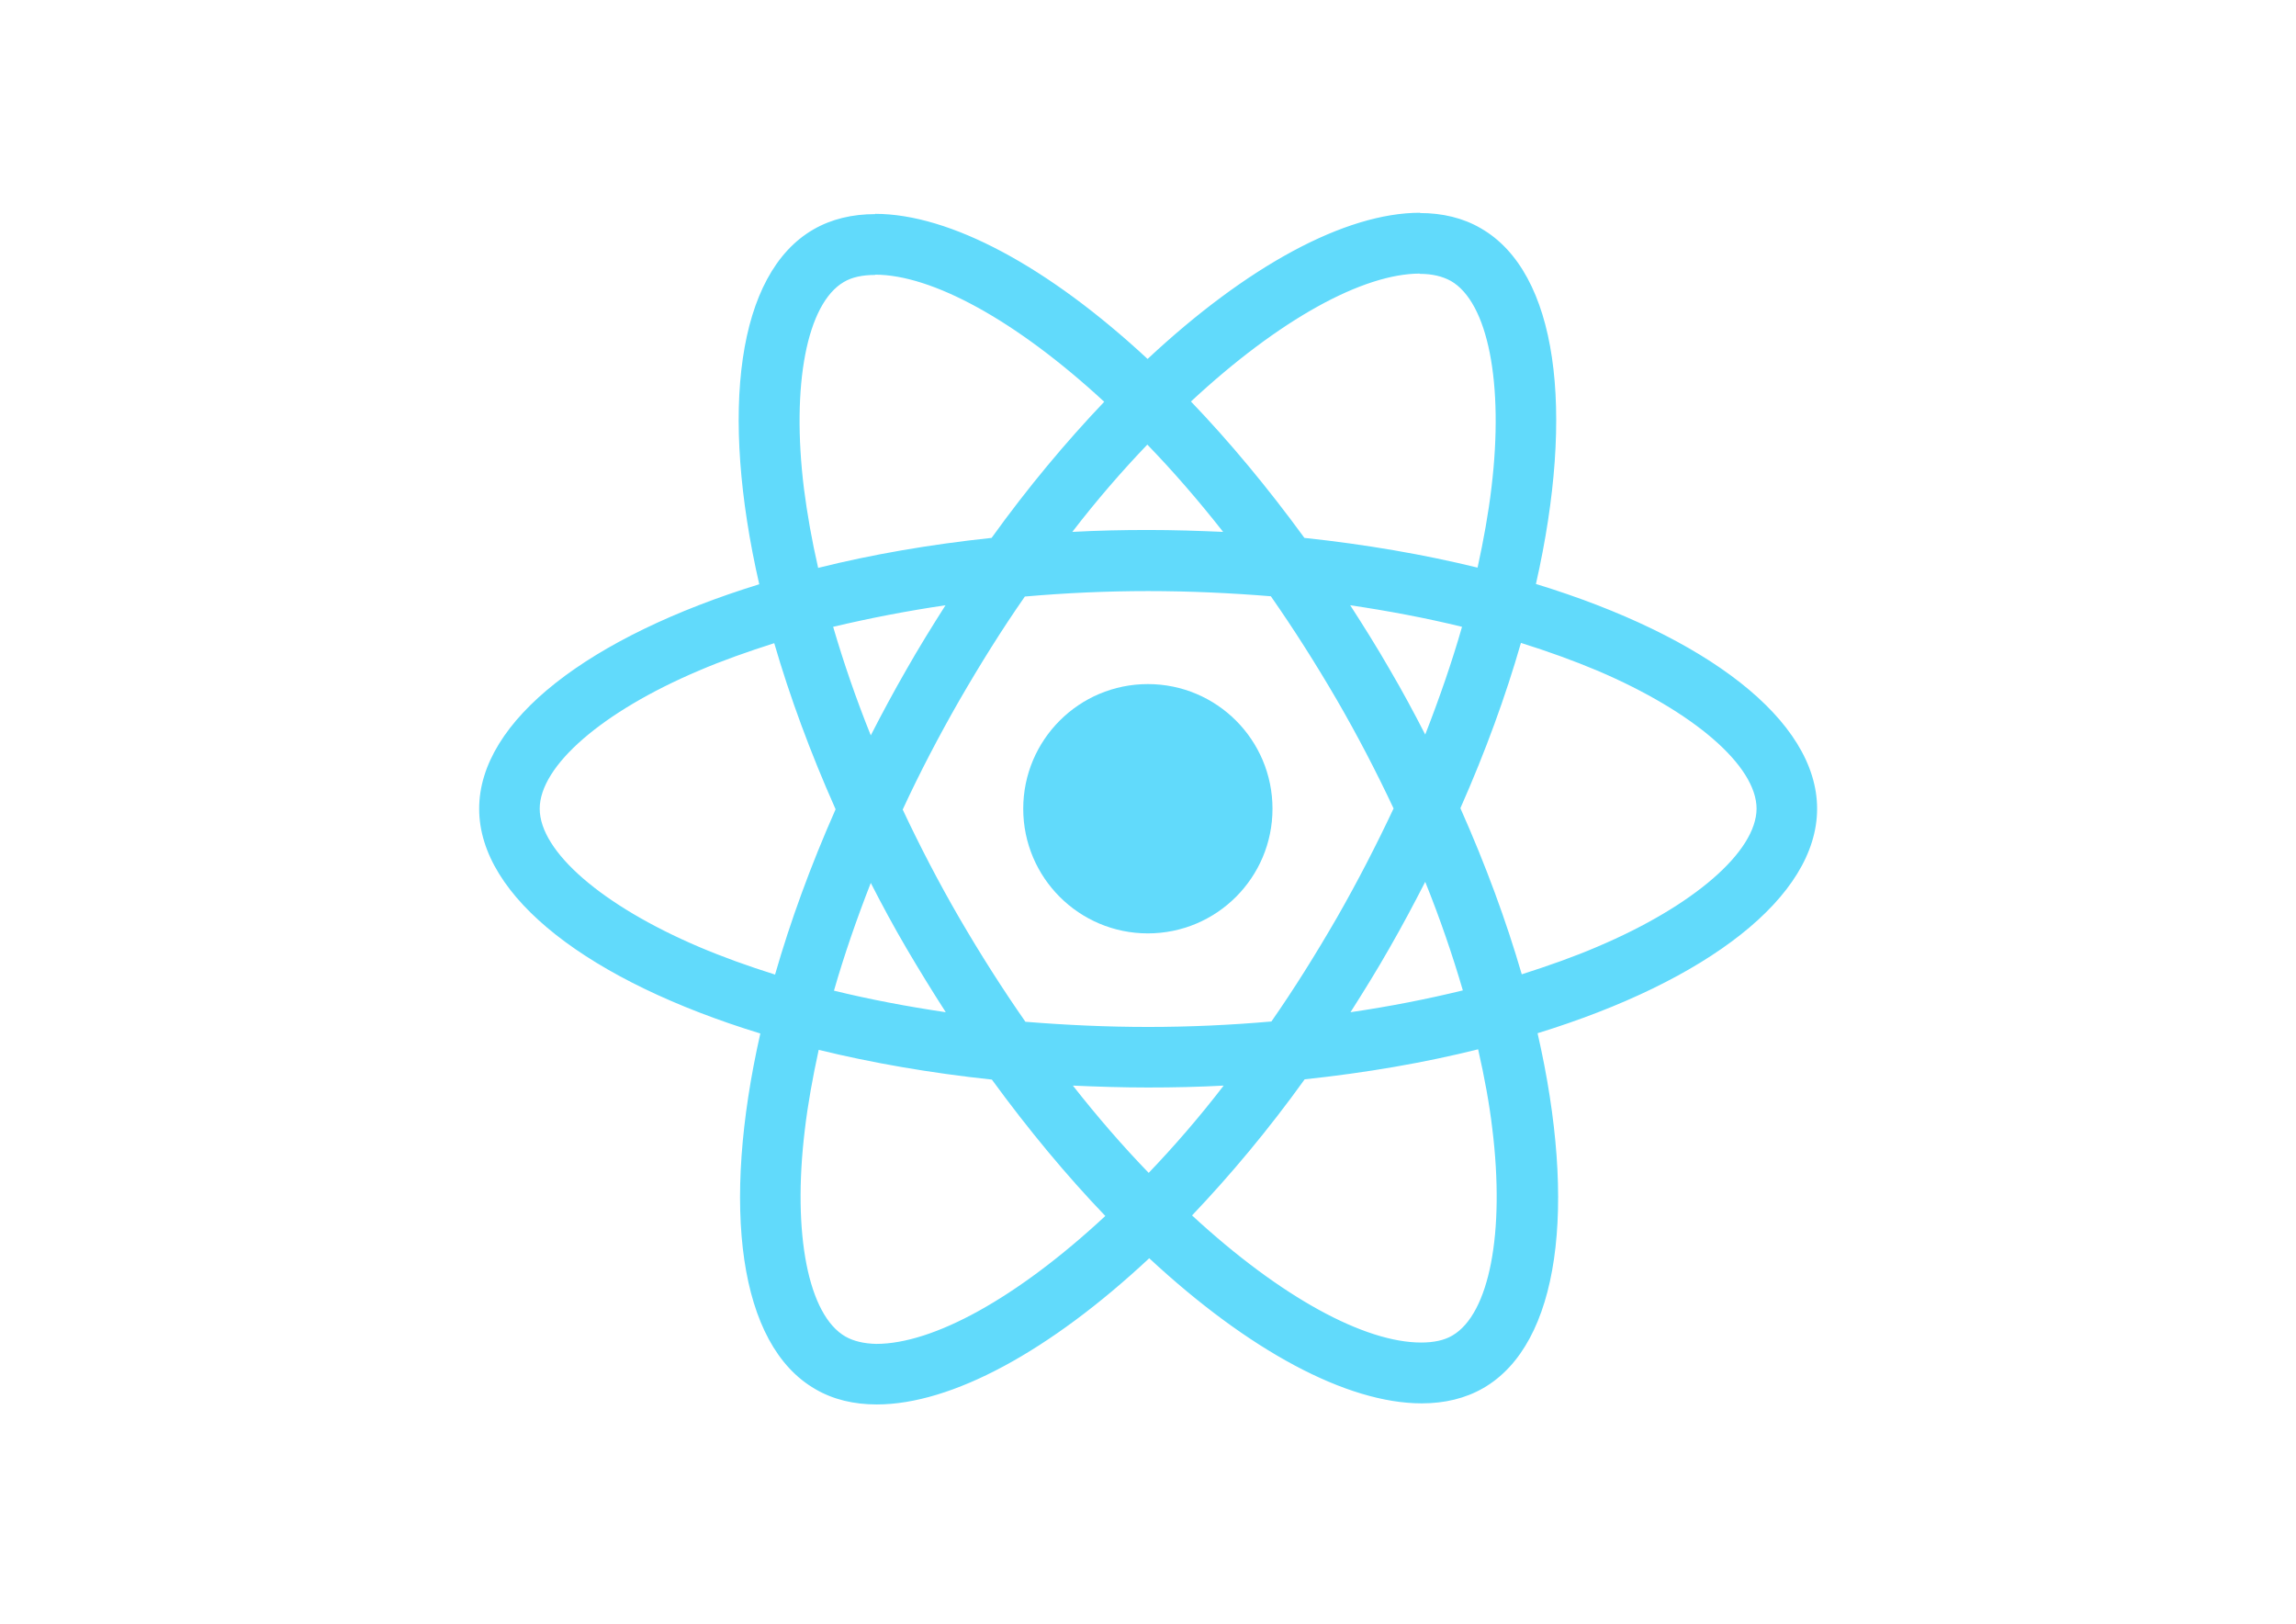
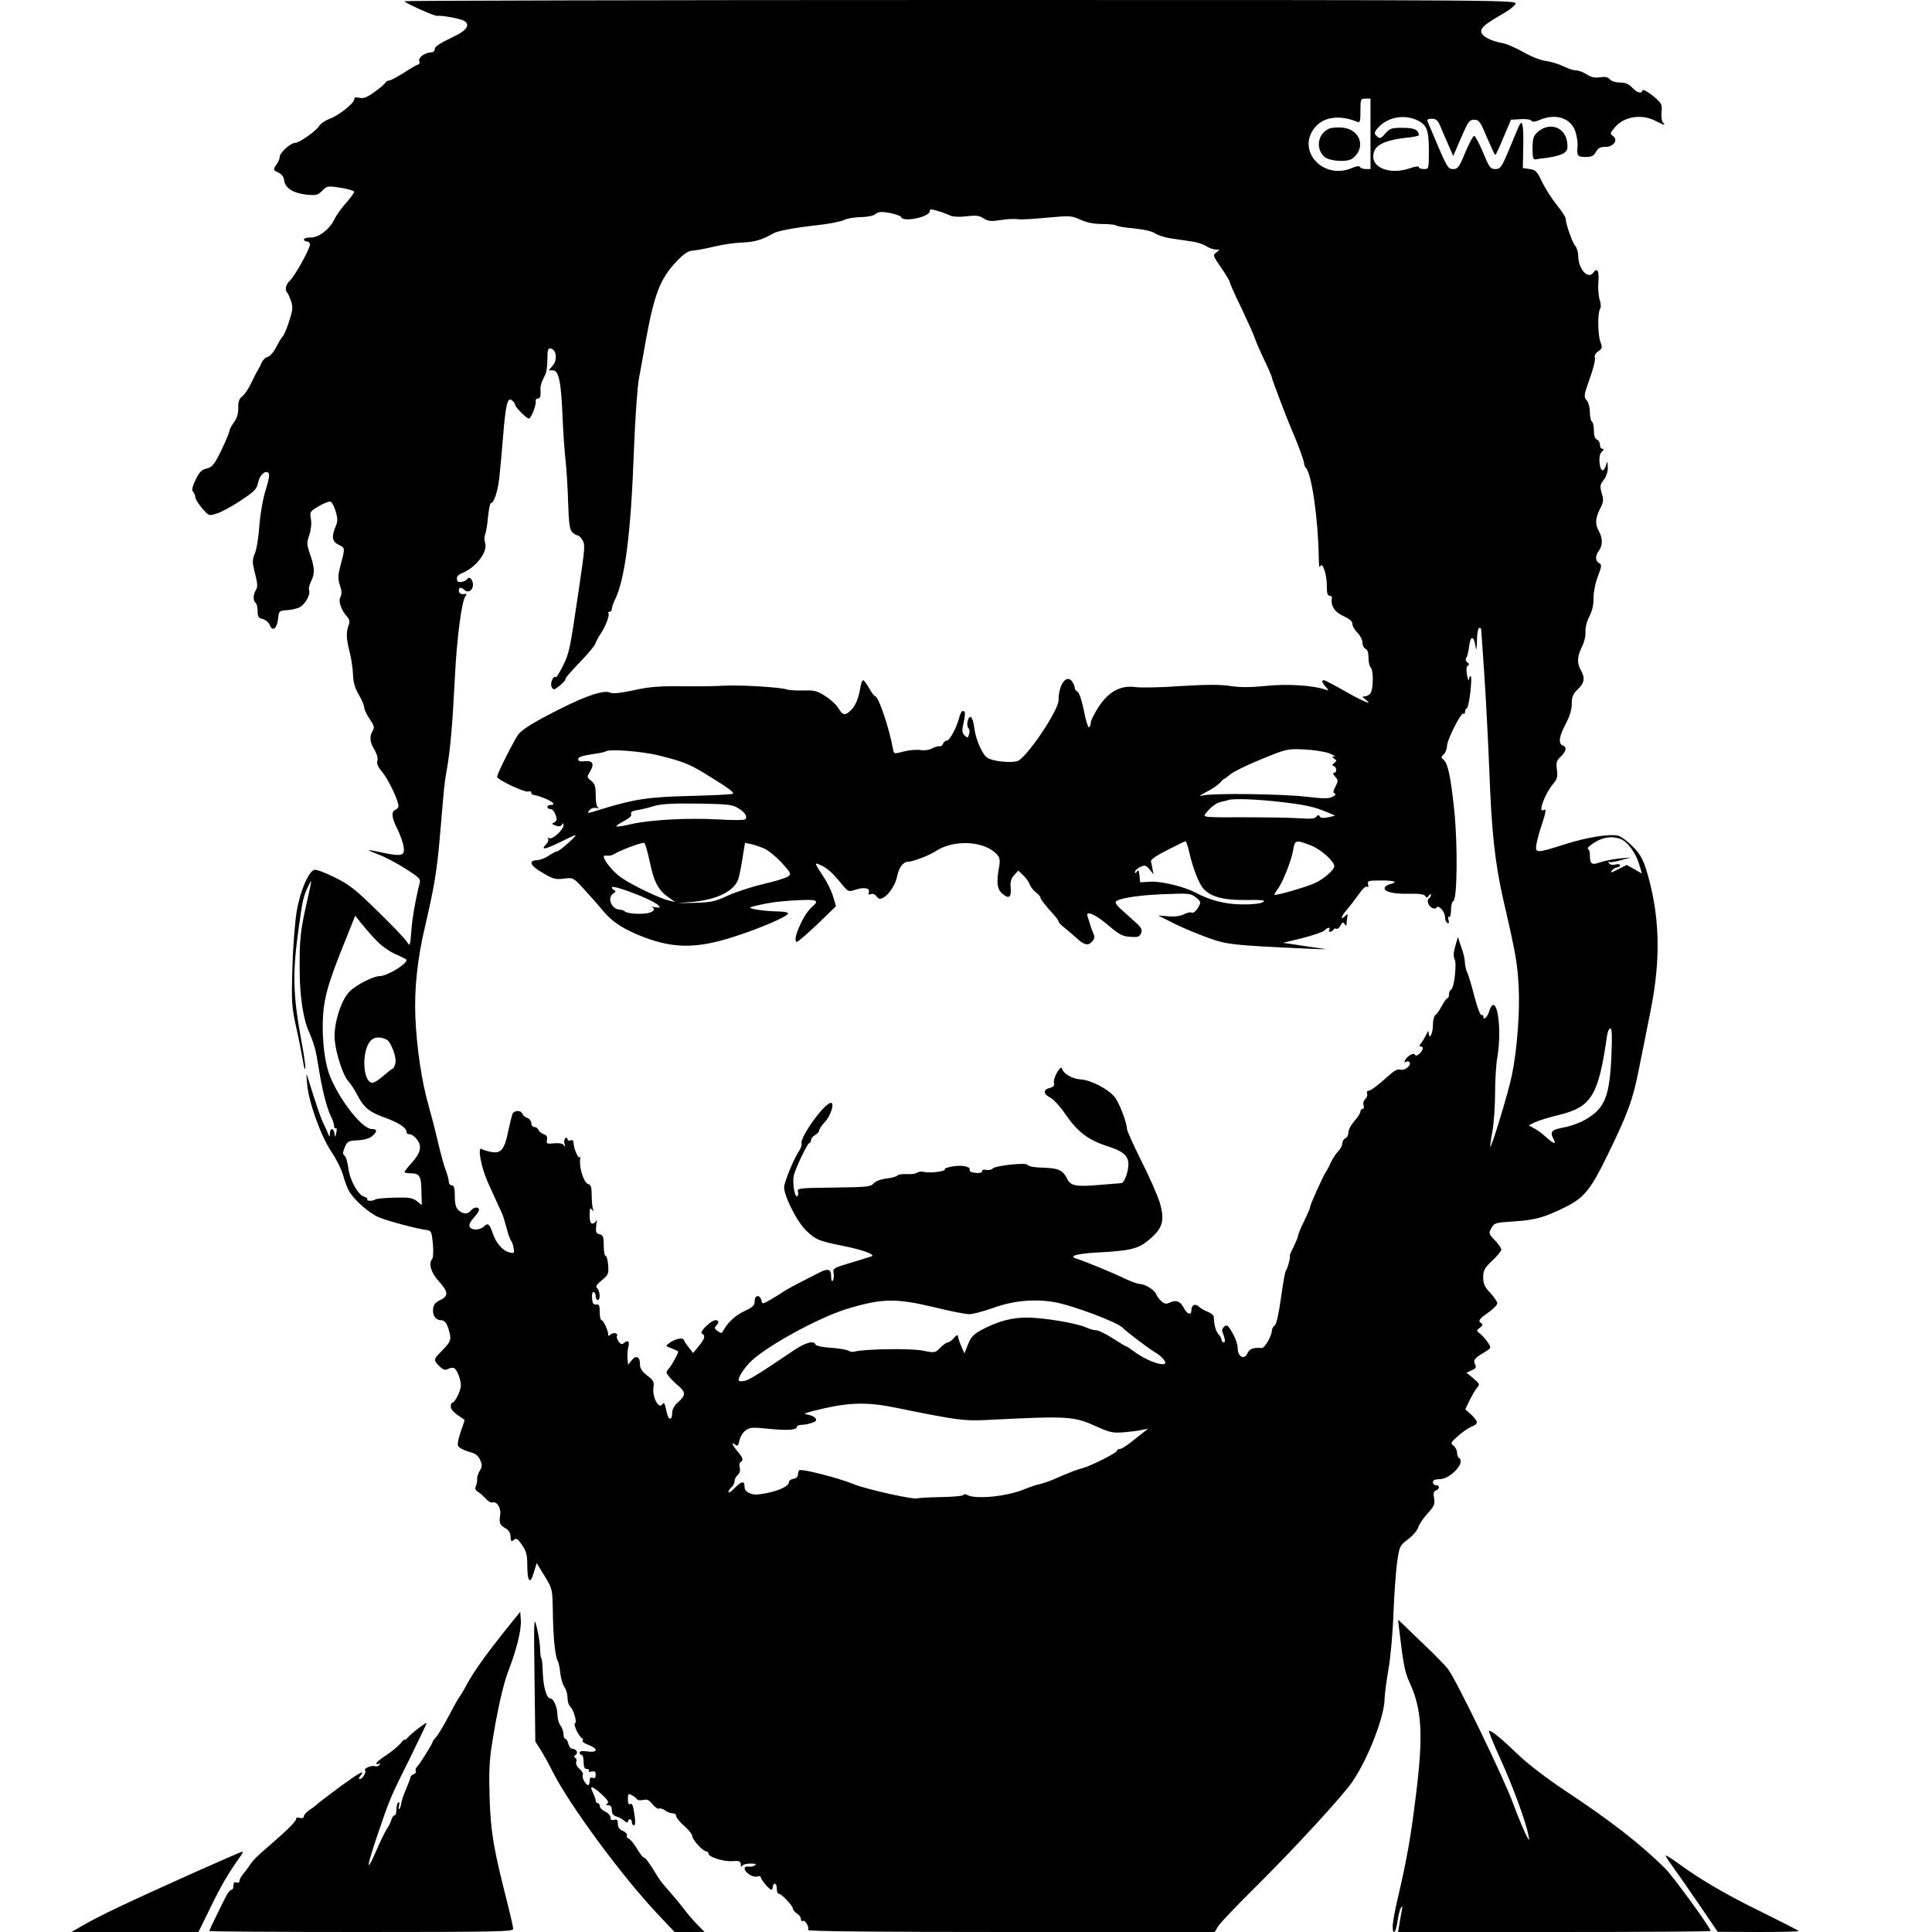
- <svg xmlns="http://www.w3.org/2000/svg" viewBox="0 0 841.9 595.3">
-   <g fill="#61DAFB">
-     <path d="M666.3 296.5c0-32.5-40.7-63.3-103.1-82.4 14.4-63.6 8-114.2-20.2-130.4-6.5-3.8-14.1-5.6-22.4-5.6v22.3c4.6 0 8.3.9 11.4 2.6 13.6 7.8 19.5 37.5 14.9 75.7-1.1 9.4-2.9 19.3-5.1 29.4-19.6-4.8-41-8.5-63.5-10.9-13.5-18.5-27.5-35.3-41.6-50 32.6-30.3 63.2-46.9 84-46.9V78c-27.5 0-63.5 19.6-99.9 53.6-36.4-33.8-72.4-53.2-99.9-53.2v22.3c20.7 0 51.4 16.5 84 46.6-14 14.7-28 31.4-41.3 49.9-22.6 2.4-44 6.1-63.6 11-2.3-10-4-19.7-5.2-29-4.7-38.2 1.1-67.9 14.6-75.8 3-1.8 6.9-2.6 11.5-2.6V78.5c-8.4 0-16 1.8-22.6 5.6-28.1 16.2-34.4 66.7-19.9 130.1-62.2 19.2-102.7 49.9-102.7 82.3 0 32.5 40.7 63.3 103.1 82.4-14.4 63.6-8 114.2 20.2 130.4 6.5 3.8 14.1 5.6 22.5 5.6 27.5 0 63.5-19.6 99.9-53.6 36.4 33.8 72.4 53.2 99.9 53.2 8.4 0 16-1.8 22.6-5.6 28.1-16.2 34.4-66.7 19.9-130.1 62-19.1 102.5-49.9 102.5-82.3zm-130.2-66.7c-3.7 12.9-8.3 26.2-13.5 39.5-4.1-8-8.4-16-13.1-24-4.6-8-9.5-15.8-14.4-23.4 14.2 2.1 27.9 4.7 41 7.9zm-45.8 106.5c-7.8 13.5-15.8 26.3-24.1 38.2-14.9 1.3-30 2-45.2 2-15.1 0-30.2-.7-45-1.9-8.3-11.9-16.4-24.6-24.2-38-7.6-13.1-14.5-26.4-20.8-39.8 6.2-13.4 13.2-26.8 20.7-39.9 7.8-13.5 15.8-26.3 24.1-38.2 14.9-1.3 30-2 45.2-2 15.1 0 30.2.7 45 1.9 8.3 11.9 16.4 24.6 24.2 38 7.6 13.1 14.5 26.4 20.8 39.8-6.3 13.4-13.2 26.8-20.7 39.9zm32.3-13c5.4 13.4 10 26.8 13.8 39.8-13.1 3.2-26.9 5.9-41.2 8 4.9-7.7 9.8-15.6 14.4-23.7 4.6-8 8.9-16.1 13-24.1zM421.2 430c-9.3-9.6-18.6-20.3-27.8-32 9 .4 18.2.7 27.5.7 9.4 0 18.7-.2 27.8-.7-9 11.7-18.3 22.4-27.5 32zm-74.4-58.9c-14.2-2.1-27.9-4.7-41-7.9 3.7-12.9 8.3-26.2 13.5-39.5 4.1 8 8.4 16 13.1 24 4.7 8 9.5 15.8 14.4 23.4zM420.7 163c9.3 9.6 18.6 20.3 27.8 32-9-.4-18.2-.7-27.5-.7-9.4 0-18.7.2-27.8.7 9-11.7 18.3-22.4 27.5-32zm-74 58.9c-4.9 7.7-9.8 15.6-14.4 23.7-4.6 8-8.9 16-13 24-5.4-13.4-10-26.8-13.8-39.8 13.1-3.1 26.9-5.8 41.2-7.9zm-90.5 125.2c-35.4-15.1-58.3-34.9-58.3-50.6 0-15.7 22.9-35.6 58.3-50.6 8.6-3.7 18-7 27.7-10.1 5.7 19.6 13.2 40 22.5 60.9-9.2 20.8-16.6 41.1-22.2 60.6-9.9-3.1-19.3-6.5-28-10.2zM310 490c-13.6-7.8-19.5-37.5-14.9-75.7 1.1-9.4 2.9-19.3 5.1-29.4 19.6 4.8 41 8.5 63.5 10.9 13.5 18.5 27.5 35.3 41.6 50-32.6 30.3-63.2 46.9-84 46.9-4.5-.1-8.3-1-11.3-2.7zm237.2-76.2c4.7 38.2-1.1 67.9-14.6 75.8-3 1.8-6.9 2.6-11.5 2.6-20.7 0-51.4-16.5-84-46.6 14-14.7 28-31.4 41.3-49.9 22.6-2.4 44-6.1 63.6-11 2.3 10.1 4.1 19.8 5.2 29.1zm38.5-66.7c-8.6 3.7-18 7-27.7 10.1-5.7-19.6-13.2-40-22.5-60.9 9.2-20.8 16.6-41.1 22.2-60.6 9.9 3.1 19.3 6.5 28.1 10.2 35.4 15.1 58.3 34.9 58.3 50.6-.1 15.7-23 35.6-58.4 50.6zM320.8 78.4z" />
-     <circle cx="420.9" cy="296.5" r="45.7" />
-     <path d="M520.5 78.1z" />
+ <svg xmlns="http://www.w3.org/2000/svg" version="1.0" width="960pt" height="960pt" viewBox="0 0 960 960" preserveAspectRatio="xMidYMid meet">
+   <g transform="translate(0,960) scale(0.1,-0.1)" fill="#000000" stroke="none">
+     <path d="M2010 9594 c0 -8 149 -75 163 -73 19 4 110 -13 130 -23 34 -17 20 -46 -35 -73 -92 -45 -108 -56 -108 -71 0 -7 -7 -14 -15 -14 -31 0 -66 -24 -62 -42 3 -10 1 -18 -4 -18 -4 0 -36 -18 -70 -40 -34 -22 -68 -40 -75 -40 -7 0 -17 -6 -21 -13 -4 -7 -29 -28 -55 -46 -35 -25 -53 -32 -72 -27 -19 5 -26 2 -26 -8 0 -19 -77 -80 -123 -97 -20 -7 -44 -23 -52 -36 -18 -27 -98 -83 -119 -83 -22 0 -76 -49 -76 -69 0 -9 -7 -26 -15 -37 -19 -26 -19 -29 9 -42 16 -7 26 -21 28 -38 4 -38 45 -64 110 -71 49 -5 57 -3 79 19 23 24 26 25 92 15 37 -6 67 -15 67 -20 0 -5 -18 -30 -40 -55 -23 -25 -48 -61 -57 -79 -24 -51 -77 -93 -118 -93 -19 0 -35 -4 -35 -10 0 -5 7 -10 15 -10 8 0 15 -7 15 -15 0 -22 -76 -158 -100 -180 -20 -18 -26 -46 -13 -59 4 -3 12 -22 19 -41 10 -30 9 -45 -8 -97 -10 -34 -25 -69 -32 -78 -8 -8 -23 -34 -34 -56 -12 -23 -30 -44 -41 -47 -12 -3 -25 -16 -31 -29 -5 -12 -14 -30 -19 -38 -6 -8 -20 -37 -33 -64 -12 -26 -32 -56 -44 -65 -16 -13 -21 -27 -20 -58 0 -29 -6 -51 -22 -72 -12 -17 -22 -36 -22 -42 0 -7 -18 -50 -40 -96 -35 -72 -45 -84 -73 -91 -25 -6 -37 -18 -55 -56 -17 -35 -20 -52 -13 -59 6 -6 11 -18 11 -26 0 -9 15 -34 34 -56 33 -39 34 -39 72 -27 22 6 75 35 119 64 68 45 81 58 87 88 7 38 36 66 52 50 7 -7 2 -34 -13 -82 -14 -43 -27 -116 -32 -178 -4 -58 -14 -121 -23 -141 -13 -32 -13 -42 1 -98 13 -49 14 -68 5 -82 -15 -23 -15 -56 -2 -64 5 -3 10 -22 10 -40 0 -29 4 -36 26 -41 14 -4 30 -17 35 -31 13 -35 37 -14 41 35 3 35 5 37 43 40 22 1 51 8 63 14 28 14 56 64 48 85 -3 8 1 27 9 43 20 38 19 69 -4 135 -17 49 -18 58 -4 96 8 26 12 57 8 80 -6 36 -5 38 39 64 26 15 52 25 59 22 6 -2 18 -24 25 -48 11 -38 11 -50 -3 -82 -19 -46 -13 -70 20 -85 30 -14 30 -16 8 -97 -14 -54 -15 -69 -4 -103 10 -29 10 -44 2 -60 -11 -21 5 -66 37 -100 7 -8 10 -22 7 -31 -16 -40 -15 -70 0 -131 10 -36 18 -90 19 -120 1 -40 9 -68 29 -102 15 -26 27 -55 27 -64 0 -10 12 -35 27 -57 22 -32 25 -42 15 -58 -17 -27 -15 -57 9 -95 12 -21 18 -41 14 -54 -4 -14 3 -31 25 -57 30 -36 80 -141 80 -169 0 -6 -7 -14 -15 -18 -22 -8 -19 -40 9 -94 13 -27 27 -65 31 -85 9 -49 -7 -54 -99 -35 -39 9 -72 15 -74 13 -1 -1 22 -11 51 -22 30 -11 89 -42 131 -69 64 -40 77 -52 72 -69 -19 -74 -37 -171 -42 -240 -6 -77 -7 -79 -22 -55 -8 14 -73 82 -145 152 -110 108 -142 133 -213 168 -46 23 -91 40 -101 38 -28 -5 -71 -103 -88 -203 -9 -49 -19 -175 -22 -280 -5 -178 -4 -197 20 -305 14 -63 28 -137 33 -165 4 -27 9 -43 11 -35 2 8 -6 67 -18 130 -44 240 -47 342 -14 575 18 132 23 152 46 200 21 43 21 43 -10 -95 -28 -124 -33 -171 -32 -316 0 -129 17 -245 45 -308 26 -60 35 -92 46 -161 22 -140 44 -224 71 -277 5 -10 9 -25 9 -33 0 -9 4 -14 9 -11 4 3 6 -7 2 -22 -5 -25 -6 -25 -9 -5 -4 30 -22 30 -23 1 0 -15 -2 -18 -6 -8 -3 8 -13 31 -22 50 -16 30 -35 86 -80 230 -10 32 -10 29 -5 -25 7 -90 68 -259 120 -337 25 -37 51 -89 58 -115 7 -26 20 -62 29 -79 22 -42 100 -112 150 -133 42 -18 190 -57 237 -63 23 -3 25 -8 31 -68 3 -36 2 -69 -3 -75 -20 -23 -7 -68 32 -111 48 -53 50 -74 7 -94 -23 -11 -33 -23 -35 -43 -4 -33 13 -57 39 -57 21 0 33 -20 44 -67 7 -34 2 -43 -47 -93 -34 -34 -34 -40 -4 -69 19 -18 28 -21 43 -13 11 6 24 7 30 4 15 -10 33 -57 33 -87 0 -25 -30 -85 -42 -85 -5 0 -8 -9 -8 -19 0 -16 15 -31 68 -66 1 -2 -7 -27 -18 -57 -11 -31 -18 -63 -14 -72 4 -9 27 -22 52 -29 35 -9 48 -19 58 -42 11 -25 10 -34 -2 -53 -8 -13 -14 -31 -13 -40 1 -9 -2 -25 -6 -36 -6 -13 -3 -21 9 -28 10 -6 27 -21 39 -34 12 -14 27 -22 33 -20 23 9 46 -29 39 -65 -6 -37 -1 -48 30 -65 11 -6 20 -20 21 -30 2 -34 4 -37 18 -25 12 10 19 5 40 -26 21 -30 26 -50 26 -98 0 -84 14 -102 32 -40 l15 48 39 -64 c39 -64 39 -64 41 -179 2 -130 11 -217 24 -242 5 -9 11 -37 13 -62 3 -25 12 -56 20 -68 9 -12 16 -36 16 -53 0 -17 5 -36 12 -43 19 -19 37 -81 25 -85 -10 -3 20 -69 36 -75 4 -2 5 -8 2 -12 -3 -5 11 -14 30 -21 49 -18 46 -39 -5 -32 -26 4 -40 2 -40 -6 0 -6 5 -11 10 -11 6 0 10 -16 10 -35 0 -25 4 -35 16 -35 8 0 13 -4 10 -9 -4 -5 3 -7 14 -4 15 4 20 0 20 -16 0 -14 -5 -19 -15 -15 -10 4 -15 0 -15 -15 0 -12 -3 -21 -8 -21 -12 0 -33 40 -26 51 3 6 -4 19 -16 29 -13 11 -20 26 -17 34 4 9 1 18 -5 22 -7 4 -6 9 2 14 15 9 4 30 -15 30 -8 0 -17 11 -21 25 -3 14 -10 25 -15 25 -5 0 -9 10 -9 23 0 13 -7 32 -15 43 -8 10 -15 33 -15 51 0 38 -19 83 -34 83 -20 0 -36 56 -39 128 -1 40 -4 72 -7 72 -3 0 -6 21 -6 48 -1 26 -9 74 -17 107 -14 57 -15 42 -11 -254 l4 -315 29 -45 c15 -25 42 -73 58 -106 85 -167 342 -516 520 -705 l85 -90 74 0 75 0 -37 38 c-20 20 -50 55 -66 77 -16 21 -48 60 -71 86 -23 25 -49 57 -57 71 -41 68 -63 98 -71 98 -4 0 -20 20 -34 44 -14 24 -33 47 -41 50 -8 3 -12 10 -9 16 3 5 -5 15 -19 22 -18 7 -26 19 -26 36 0 19 -4 23 -19 19 -12 -3 -18 1 -17 11 0 9 -11 22 -26 30 -16 7 -28 20 -28 28 0 7 -4 14 -10 14 -5 0 -10 6 -10 13 0 6 -7 24 -14 40 -20 38 -3 34 45 -10 28 -26 36 -39 27 -45 -10 -5 -8 -8 5 -8 11 0 17 -8 17 -24 0 -17 7 -27 23 -32 12 -3 30 -13 40 -22 11 -9 17 -11 17 -4 0 7 5 12 10 12 6 0 10 -7 10 -15 0 -8 5 -15 10 -15 6 0 8 17 4 43 -8 58 -12 69 -24 62 -6 -4 -10 7 -10 25 0 27 2 30 19 20 11 -5 23 -15 26 -20 3 -6 17 -7 31 -4 19 5 29 0 45 -20 12 -15 27 -25 33 -23 7 3 20 -1 31 -9 10 -8 27 -14 37 -14 10 0 18 -6 18 -14 0 -8 18 -30 40 -49 22 -19 40 -42 40 -51 0 -18 54 -76 71 -76 5 0 9 -4 9 -10 0 -17 74 -41 118 -38 36 3 42 0 43 -17 0 -11 3 -14 6 -7 2 6 21 12 41 12 26 0 33 -3 23 -9 -8 -5 -23 -8 -33 -6 -10 2 -18 -2 -18 -10 0 -20 44 -47 64 -39 9 3 16 2 16 -3 0 -12 43 -63 53 -63 4 0 7 7 7 15 0 8 5 15 10 15 6 0 10 -11 10 -25 0 -14 4 -25 10 -25 13 0 70 -60 70 -74 0 -6 9 -17 20 -24 11 -7 20 -19 20 -28 0 -8 4 -13 9 -9 12 7 34 -32 26 -45 -4 -7 348 -10 1007 -10 l1014 0 16 27 c9 16 91 102 183 193 189 187 439 458 485 527 79 116 160 326 160 413 0 19 9 85 19 145 11 61 22 187 25 280 4 94 12 207 18 252 12 80 13 83 55 115 24 18 46 44 50 58 3 14 24 44 45 68 35 38 39 48 34 77 -5 24 -3 34 9 39 19 7 20 26 0 26 -8 0 -15 7 -15 15 0 10 10 15 33 15 54 0 131 84 97 105 -5 3 -10 16 -10 27 0 11 -8 27 -17 34 -17 13 -15 16 21 48 22 20 52 40 68 47 35 14 35 24 -1 59 l-30 27 21 44 c12 24 28 52 37 63 15 17 14 20 -18 47 l-34 28 26 12 c20 9 24 16 17 28 -11 22 -4 32 43 60 38 23 38 23 21 49 -10 15 -27 34 -38 44 -21 16 -21 17 -2 31 13 10 15 16 8 21 -20 12 -14 21 33 54 25 17 45 38 45 46 0 8 -16 31 -35 52 -28 29 -35 45 -35 77 0 34 6 46 45 83 25 23 45 48 45 55 0 7 -15 28 -32 46 -31 32 -32 35 -17 61 14 26 19 27 114 33 104 7 148 19 251 70 95 47 127 86 209 254 103 210 129 281 158 430 15 72 41 204 59 295 53 263 45 482 -23 702 -17 52 -32 78 -67 113 -25 25 -56 48 -70 52 -44 11 -155 -7 -266 -42 -143 -46 -150 -46 -141 3 4 20 15 63 26 94 21 64 24 82 9 73 -30 -18 6 80 46 128 22 26 25 38 20 73 -4 35 -2 45 19 64 28 27 32 48 10 56 -23 9 -18 46 15 107 20 38 30 71 30 100 0 35 6 49 30 72 33 31 37 57 15 95 -20 35 -18 69 5 115 12 23 20 56 18 76 -1 21 7 53 20 77 14 28 21 58 20 90 0 27 8 72 21 106 20 53 21 60 7 68 -20 11 -20 37 -1 62 19 25 19 63 0 96 -20 35 -18 64 5 111 18 34 19 45 9 78 -10 35 -9 42 10 67 13 17 21 40 20 63 -1 30 -2 32 -8 12 -11 -40 -28 -36 -33 9 -2 27 1 45 11 55 11 10 11 15 3 15 -7 0 -12 9 -12 20 0 11 -7 23 -15 26 -10 4 -15 20 -15 44 0 22 -4 42 -10 45 -5 3 -10 25 -10 47 0 24 -7 49 -16 59 -15 17 -14 25 15 107 18 48 29 95 26 104 -4 10 2 22 16 32 21 14 22 19 11 48 -13 37 -14 147 -1 164 5 6 4 25 -2 43 -6 18 -9 57 -7 87 5 58 -5 77 -25 49 -27 -35 -74 17 -75 84 0 18 -7 40 -15 50 -15 17 -47 109 -47 134 0 8 -20 39 -44 68 -24 30 -57 81 -73 114 -25 53 -32 61 -62 65 l-34 5 2 113 c2 109 -5 136 -25 88 -5 -12 -27 -64 -48 -115 -35 -83 -41 -91 -66 -91 -25 0 -30 8 -61 83 -19 45 -39 82 -44 82 -5 0 -25 -37 -44 -82 -28 -69 -38 -83 -56 -83 -33 0 -29 -7 -132 238 -3 8 4 12 21 12 21 0 30 -7 42 -35 8 -20 26 -61 40 -93 l25 -57 39 90 c35 81 41 90 65 90 24 0 30 -8 63 -87 21 -48 39 -88 42 -88 3 0 21 40 41 88 l37 87 48 3 c26 2 50 -2 54 -8 4 -7 18 -6 43 5 81 34 158 6 177 -65 6 -22 10 -50 9 -62 -5 -52 -1 -58 39 -58 31 0 41 5 52 25 10 19 21 25 46 25 42 0 66 34 39 54 -16 11 -15 15 10 44 44 53 132 67 200 32 44 -23 54 -25 38 -9 -6 6 -9 29 -7 52 4 40 1 44 -43 81 -26 21 -49 33 -51 27 -6 -18 -27 -13 -52 14 -17 18 -34 25 -61 25 -21 0 -42 7 -50 16 -9 11 -23 14 -49 10 -26 -4 -43 0 -65 14 -17 11 -40 20 -53 20 -12 0 -41 9 -62 20 -22 11 -61 23 -87 27 -28 3 -75 22 -113 44 -36 20 -81 40 -100 44 -64 11 -110 36 -110 59 0 21 22 38 112 90 26 15 52 35 58 46 11 20 -7 20 -2755 20 -1521 0 -2765 -3 -2765 -6z m4800 -659 l0 -175 -24 0 c-13 0 -26 5 -28 10 -2 7 -18 5 -43 -6 -143 -59 -276 91 -180 204 43 52 123 62 208 27 15 -6 17 0 17 54 0 58 1 61 25 61 l25 0 0 -175z m224 71 c55 -23 66 -48 66 -153 0 -93 0 -93 -25 -93 -14 0 -25 4 -25 10 0 5 -19 3 -41 -5 -113 -40 -214 10 -178 89 15 31 65 51 152 61 37 3 67 10 67 13 -1 27 -23 37 -81 37 -54 0 -63 -3 -85 -28 -20 -24 -27 -27 -39 -17 -20 17 -19 23 11 54 44 43 118 57 178 32z m-2365 -457 c20 -6 44 -16 55 -21 10 -5 44 -7 77 -3 48 6 65 4 86 -10 20 -13 37 -16 72 -10 51 7 74 9 111 5 14 -1 76 3 139 9 107 10 117 9 160 -11 31 -14 66 -21 106 -21 33 0 65 -3 70 -7 6 -5 46 -11 90 -15 49 -5 90 -14 105 -25 14 -9 48 -20 75 -24 28 -4 73 -11 101 -15 28 -3 63 -14 77 -24 15 -9 36 -17 49 -17 21 0 21 0 2 -14 -18 -14 -18 -16 24 -76 23 -34 42 -65 42 -70 0 -5 26 -65 59 -132 32 -68 62 -134 66 -148 4 -14 25 -62 46 -106 22 -45 39 -86 39 -90 0 -8 71 -195 94 -249 31 -70 66 -164 66 -177 0 -8 4 -18 9 -23 29 -30 61 -254 64 -449 0 -33 3 -51 7 -41 10 29 34 -40 33 -97 0 -35 3 -48 14 -48 7 0 13 -6 11 -12 -7 -37 14 -70 57 -89 31 -14 45 -26 45 -39 0 -11 11 -30 25 -44 14 -14 25 -36 25 -49 0 -14 7 -27 15 -31 10 -3 15 -19 15 -44 0 -21 5 -43 11 -49 15 -15 13 -111 -2 -129 -6 -8 -19 -14 -28 -14 -13 -1 -13 -3 3 -15 45 -34 -11 -11 -100 40 -53 30 -100 55 -105 55 -14 0 -11 -11 9 -33 16 -19 16 -20 -1 -14 -58 21 -188 30 -293 19 -80 -8 -130 -8 -179 -1 -48 8 -119 8 -247 0 -98 -7 -201 -9 -227 -5 -73 10 -133 -23 -183 -100 -21 -33 -38 -67 -38 -77 0 -10 -4 -20 -9 -23 -4 -3 -16 34 -25 82 -10 50 -23 90 -32 95 -8 4 -14 14 -14 21 0 7 -6 20 -13 30 -28 38 -67 -16 -67 -93 0 -52 -162 -291 -205 -303 -35 -10 -121 -1 -148 16 -25 15 -59 91 -66 150 -3 27 -11 51 -17 53 -15 5 -24 -43 -12 -55 6 -6 7 -19 3 -31 -6 -19 -8 -20 -22 -5 -13 13 -14 23 -5 62 6 26 8 50 5 54 -8 14 -20 0 -27 -29 -12 -47 -47 -113 -61 -113 -7 0 -16 -7 -19 -15 -3 -9 -11 -15 -18 -13 -7 1 -24 -4 -37 -11 -14 -8 -38 -11 -58 -8 -18 3 -55 0 -82 -7 -49 -13 -49 -13 -54 13 -19 106 -72 261 -88 261 -4 0 -18 18 -30 40 -13 22 -26 40 -30 40 -5 0 -11 -17 -14 -37 -9 -54 -25 -93 -49 -114 -27 -26 -39 -24 -60 12 -10 17 -39 44 -65 60 -40 26 -55 30 -111 28 -36 -1 -72 2 -80 5 -29 11 -225 23 -310 19 -47 -3 -146 -4 -220 -3 -105 1 -157 -3 -232 -20 -66 -14 -103 -18 -115 -12 -29 15 -116 -13 -243 -77 -130 -65 -187 -100 -212 -127 -18 -21 -108 -198 -108 -214 0 -14 139 -80 156 -73 8 3 14 0 14 -6 0 -6 6 -11 12 -11 7 0 32 -8 55 -17 43 -18 56 -33 28 -33 -8 0 -15 -4 -15 -10 0 -5 6 -10 14 -10 13 0 26 -19 32 -48 1 -7 -5 -16 -13 -19 -13 -5 -12 -8 7 -15 16 -6 26 -5 32 4 6 10 8 9 8 -3 0 -22 -56 -73 -71 -64 -7 5 -10 4 -5 -3 3 -6 -1 -18 -10 -27 -30 -30 -7 -27 66 9 40 20 75 36 79 36 11 0 -79 -80 -90 -80 -6 0 -24 -10 -41 -21 -17 -12 -43 -22 -59 -23 -46 -2 -35 -28 29 -64 50 -30 63 -33 103 -28 45 6 47 6 95 -46 27 -29 69 -76 93 -105 50 -61 93 -90 181 -128 168 -70 288 -72 485 -7 128 42 249 94 260 111 4 7 -12 11 -47 12 -72 1 -156 14 -138 21 14 6 71 18 110 24 61 9 191 16 206 10 15 -6 14 -10 -15 -36 -43 -40 -98 -170 -71 -170 5 0 51 40 102 88 l92 89 -14 47 c-7 26 -30 73 -51 104 -21 31 -37 58 -35 60 2 2 18 -3 34 -12 29 -15 53 -38 104 -100 23 -27 26 -28 62 -16 42 13 71 7 63 -15 -4 -10 -1 -12 10 -8 9 4 21 -1 29 -11 10 -14 17 -15 32 -7 29 15 61 64 69 103 9 47 30 76 56 76 22 0 106 32 137 53 90 59 242 51 303 -16 15 -16 17 -28 12 -60 -15 -78 -11 -113 15 -135 33 -29 46 -20 42 28 -3 31 2 47 17 63 l21 23 25 -24 c13 -13 28 -32 31 -44 4 -11 17 -29 30 -39 13 -10 24 -22 24 -27 0 -8 27 -43 68 -87 12 -13 22 -28 22 -32 0 -5 15 -20 33 -34 17 -14 41 -34 53 -45 40 -38 60 -43 79 -22 15 16 16 25 7 43 -5 12 -12 31 -15 42 -3 11 -8 28 -12 38 -15 36 34 17 100 -39 56 -48 73 -57 111 -59 39 -3 46 0 54 18 7 18 2 28 -33 59 -23 21 -55 49 -70 63 -16 14 -26 29 -23 34 11 17 110 33 241 38 123 5 132 4 157 -16 24 -19 26 -25 15 -44 -14 -26 -28 -37 -39 -31 -4 3 -20 -2 -35 -9 -18 -9 -46 -13 -78 -10 l-50 4 81 -41 c45 -22 122 -54 170 -71 93 -33 121 -36 494 -53 101 -4 107 -4 45 4 -38 6 -92 13 -120 18 l-50 7 98 24 c54 14 103 31 109 38 12 15 32 18 23 3 -3 -5 -2 -10 4 -10 5 0 13 5 16 10 4 6 10 8 15 5 5 -3 14 4 21 16 9 17 13 19 20 8 7 -12 9 -11 10 1 0 8 2 23 4 34 3 14 1 16 -8 7 -27 -27 -26 -8 1 23 16 19 44 55 62 80 18 27 36 44 42 40 7 -5 9 0 6 12 -4 17 1 19 64 19 70 0 88 -8 43 -19 -14 -4 -25 -13 -25 -20 0 -19 50 -29 129 -27 43 1 68 -3 73 -11 6 -10 10 -10 18 2 6 9 10 10 10 3 0 -6 -4 -14 -9 -17 -15 -10 -1 -44 20 -49 10 -3 19 0 19 5 0 6 9 3 20 -7 11 -10 20 -28 20 -41 0 -13 5 -26 12 -30 8 -5 9 0 6 14 -4 12 -2 20 3 16 5 -3 9 13 9 35 0 21 5 41 11 43 20 7 23 277 5 453 -18 170 -32 233 -54 251 -12 9 -12 13 2 26 9 9 16 28 16 41 0 31 70 168 81 161 5 -3 9 2 9 10 0 9 4 16 8 16 5 0 13 36 18 80 5 44 6 80 2 80 -5 0 -9 -8 -9 -17 -1 -10 -5 0 -9 22 -5 27 -4 42 4 48 8 5 7 9 -3 16 -8 5 -10 14 -5 22 5 8 11 33 14 57 6 53 23 55 31 5 5 -32 6 -28 8 25 0 34 6 62 11 62 6 0 10 -3 10 -7 0 -5 7 -102 15 -218 8 -115 19 -329 25 -475 11 -308 28 -467 70 -652 62 -267 70 -315 76 -428 7 -122 -7 -313 -33 -440 -14 -75 -102 -365 -108 -358 -1 1 3 37 11 78 7 41 13 127 13 190 0 63 5 142 11 175 26 153 -5 335 -40 231 -11 -34 -30 -49 -30 -25 0 5 -4 8 -9 5 -5 -3 -21 40 -36 97 -14 56 -31 110 -36 119 -5 10 -9 30 -10 45 0 16 -8 50 -18 77 l-17 50 -13 -46 c-9 -31 -10 -52 -3 -64 12 -23 -3 -147 -18 -152 -6 -2 -10 -12 -10 -23 0 -10 -3 -19 -8 -19 -4 0 -16 -17 -27 -37 -11 -21 -25 -42 -32 -46 -7 -4 -13 -27 -13 -52 0 -41 -19 -76 -21 -38 0 13 -4 11 -12 -8 -7 -14 -18 -33 -26 -43 -9 -10 -10 -16 -2 -16 16 0 14 -16 -5 -35 -11 -11 -19 -13 -23 -6 -5 7 -14 6 -29 -5 -21 -14 -32 -42 -13 -29 5 3 12 1 15 -4 10 -15 -24 -42 -44 -36 -12 4 -29 -3 -47 -19 -71 -63 -102 -86 -113 -86 -7 0 -10 -6 -7 -14 3 -8 -1 -20 -9 -27 -8 -7 -12 -20 -9 -30 4 -11 2 -19 -4 -19 -6 0 -11 -6 -11 -13 0 -7 -13 -29 -30 -47 -16 -18 -30 -44 -30 -57 0 -13 -7 -26 -15 -29 -8 -4 -15 -15 -15 -25 0 -10 -9 -28 -20 -39 -11 -11 -26 -34 -35 -52 -8 -18 -19 -40 -25 -48 -16 -24 -80 -166 -80 -177 0 -6 -14 -38 -30 -71 -17 -34 -30 -66 -30 -72 0 -6 -10 -30 -21 -53 -12 -23 -21 -43 -20 -45 5 -5 -11 -67 -20 -77 -4 -6 -15 -67 -24 -135 -11 -78 -22 -129 -31 -136 -8 -6 -14 -17 -14 -24 0 -27 -35 -89 -50 -88 -44 3 -61 -4 -72 -27 -15 -34 -48 -17 -48 27 0 17 -12 51 -26 75 -21 37 -28 42 -40 32 -8 -7 -13 -17 -11 -23 15 -40 17 -56 8 -56 -6 0 -11 5 -11 12 0 6 -7 19 -16 29 -13 15 -21 43 -23 87 -1 7 -13 17 -28 23 -16 6 -36 17 -45 26 -20 18 -38 9 -38 -18 0 -26 -21 -20 -37 11 -17 33 -37 42 -67 29 -22 -10 -29 -9 -46 6 -11 10 -22 25 -25 34 -6 20 -56 51 -81 51 -10 0 -41 11 -69 24 -61 30 -212 92 -244 101 -44 13 -5 25 95 31 172 9 209 18 264 64 69 58 79 96 52 187 -12 37 -53 131 -92 207 -38 77 -70 147 -70 156 0 31 -40 135 -63 161 -33 39 -117 82 -164 85 -45 3 -89 28 -96 54 -2 10 -10 4 -24 -18 -11 -19 -19 -42 -16 -52 4 -14 -2 -21 -21 -26 -34 -8 -33 -30 3 -48 16 -9 48 -43 71 -77 63 -92 114 -132 209 -163 71 -23 98 -41 106 -73 9 -35 -15 -111 -34 -112 -9 -1 -59 -5 -111 -9 -113 -10 -141 -4 -157 30 -20 41 -42 52 -102 55 -64 2 -88 6 -97 16 -11 11 -158 -5 -171 -19 -7 -7 -22 -10 -33 -7 -12 3 -20 0 -20 -6 0 -8 -12 -11 -32 -9 -18 2 -31 7 -30 12 7 18 -30 28 -79 21 -27 -4 -47 -10 -44 -15 6 -10 -75 -21 -103 -13 -12 3 -28 1 -35 -4 -6 -5 -30 -9 -52 -7 -22 1 -42 -2 -46 -7 -3 -5 -27 -12 -55 -15 -29 -4 -55 -14 -64 -25 -13 -16 -34 -18 -198 -20 -170 -2 -182 -3 -177 -20 3 -9 1 -20 -4 -23 -13 -8 -25 75 -16 106 13 45 68 158 76 158 5 0 9 7 9 15 0 8 9 19 20 25 11 6 20 16 20 22 0 7 13 26 29 43 29 31 49 95 30 95 -32 0 -157 -174 -146 -203 2 -7 -4 -23 -13 -37 -20 -28 -64 -131 -73 -171 -9 -36 59 -175 109 -224 47 -45 64 -52 179 -75 102 -20 169 -45 145 -53 -8 -3 -55 -17 -104 -32 -82 -24 -88 -28 -84 -50 3 -13 1 -30 -3 -37 -6 -8 -9 -2 -9 20 0 36 -15 41 -58 19 -124 -63 -160 -82 -182 -97 -14 -10 -42 -27 -63 -39 -39 -22 -39 -22 -44 -1 -8 29 -33 25 -33 -5 0 -21 -9 -30 -49 -49 -46 -21 -84 -56 -107 -98 -8 -14 -11 -15 -28 -2 -16 11 -17 17 -8 26 16 16 15 28 -3 28 -22 0 -83 -60 -67 -67 19 -8 14 -26 -16 -62 l-28 -34 -21 27 c-12 15 -23 32 -25 38 -5 14 -45 5 -73 -16 -19 -14 -19 -15 13 -26 17 -7 32 -14 32 -16 0 -10 -33 -70 -48 -86 -14 -16 -13 -20 4 -40 10 -12 31 -33 47 -46 35 -30 34 -46 -3 -79 -20 -17 -30 -36 -30 -55 0 -36 -18 -37 -26 0 -11 50 -14 57 -22 45 -18 -29 -52 35 -45 83 4 27 0 36 -31 59 -26 20 -36 35 -36 56 0 38 -19 47 -41 20 l-18 -22 -3 28 c-2 16 0 40 3 55 9 32 1 42 -19 26 -11 -10 -17 -9 -28 6 -7 11 -11 22 -9 27 9 14 -16 21 -31 8 -8 -7 -14 -8 -12 -3 4 13 -23 74 -33 74 -5 0 -9 18 -9 40 0 33 -3 40 -17 38 -14 -2 -19 5 -21 30 -2 18 1 32 7 32 6 0 11 -9 11 -20 0 -11 5 -20 10 -20 14 0 12 44 -2 58 -10 10 -5 18 23 41 32 26 34 32 31 75 -2 25 -8 46 -13 46 -5 0 -9 23 -9 51 0 43 -3 52 -21 56 -18 5 -20 11 -16 47 3 23 3 33 0 23 -2 -9 -11 -17 -19 -17 -10 0 -14 12 -14 43 0 33 3 39 11 27 9 -12 10 -12 5 3 -3 10 -6 41 -6 69 0 40 -4 51 -18 55 -21 5 -46 85 -39 124 2 13 2 18 -1 10 -5 -17 -32 41 -32 70 0 12 -5 16 -15 13 -8 -4 -15 -1 -15 6 0 6 -5 8 -10 5 -6 -4 -8 -16 -5 -28 5 -16 4 -18 -3 -8 -6 9 -23 12 -49 10 -36 -4 -39 -2 -35 17 3 15 -2 24 -16 28 -11 4 -23 13 -26 21 -3 8 -12 15 -21 15 -8 0 -15 9 -15 19 0 11 -9 22 -19 26 -11 3 -22 12 -25 20 -7 20 -42 19 -50 -1 -3 -9 -13 -48 -21 -86 -18 -90 -36 -111 -84 -102 -20 4 -40 10 -46 14 -24 19 -6 -85 27 -160 28 -62 59 -131 70 -154 6 -10 16 -44 24 -74 8 -31 18 -61 23 -66 5 -6 11 -23 13 -38 5 -25 3 -27 -21 -21 -32 7 -66 46 -82 93 -16 48 -25 56 -44 36 -21 -20 -64 -21 -72 0 -3 9 5 26 21 43 14 15 26 32 26 39 0 17 -25 15 -40 -3 -16 -20 -39 -19 -62 2 -13 12 -18 30 -18 70 0 40 -4 53 -15 53 -8 0 -15 8 -15 19 0 10 -7 34 -14 53 -8 19 -26 84 -40 144 -14 60 -35 141 -46 179 -34 117 -60 292 -66 440 -6 142 10 294 50 460 43 186 57 267 71 430 9 99 17 203 20 230 2 28 9 77 15 110 17 93 29 231 40 455 10 202 34 383 53 408 6 7 6 12 1 11 -21 -4 -34 2 -34 16 0 18 12 19 27 4 18 -18 43 -3 43 25 0 27 -18 45 -29 28 -7 -12 -45 -20 -48 -9 -7 19 -1 29 25 40 71 30 128 108 112 152 -4 11 -4 29 1 40 4 11 11 50 14 88 4 37 10 67 14 67 15 0 34 56 42 125 4 39 13 133 19 210 13 158 22 194 45 175 8 -7 15 -17 15 -22 0 -11 57 -68 68 -68 11 0 38 70 34 87 -2 7 4 13 11 13 10 0 14 10 13 33 -2 30 1 41 24 87 6 11 10 45 10 76 0 47 3 55 17 52 28 -5 34 -58 9 -85 l-19 -23 20 0 c29 0 41 -55 48 -225 3 -77 10 -176 15 -220 5 -44 11 -139 13 -212 3 -102 8 -135 20 -147 9 -9 20 -16 26 -16 6 0 17 -10 24 -22 15 -24 15 -31 -17 -248 -44 -298 -47 -315 -78 -377 -17 -35 -34 -61 -36 -58 -12 12 -30 -30 -21 -48 9 -17 12 -16 39 5 16 13 29 27 29 31 1 10 13 24 86 101 33 35 61 70 63 77 2 8 13 30 26 49 27 41 47 96 39 104 -4 3 -1 6 5 6 7 0 12 6 12 13 0 8 6 27 14 43 52 105 81 333 96 749 6 156 17 313 25 355 8 41 23 126 34 188 42 231 72 308 151 391 39 41 58 54 83 56 18 1 66 10 107 20 41 10 104 19 140 20 57 2 99 14 150 44 23 14 105 29 220 42 58 6 117 18 132 25 15 8 53 15 85 15 35 1 65 7 74 16 14 11 28 12 70 5 29 -6 55 -15 57 -21 9 -27 142 1 142 30 0 12 6 11 49 -2z m1936 -2692 c22 -9 33 -16 25 -16 -13 -1 -13 -2 0 -11 13 -9 13 -11 0 -21 -11 -8 -12 -12 -2 -16 15 -6 16 -33 0 -33 -6 0 -4 -8 6 -19 16 -18 16 -22 2 -49 -12 -23 -13 -31 -3 -35 7 -2 2 -9 -11 -16 -19 -10 -45 -10 -130 0 -117 14 -469 19 -517 6 -20 -5 -14 1 20 18 28 14 57 35 67 45 9 11 18 20 21 20 3 0 16 10 30 22 13 12 82 46 153 75 127 52 130 53 214 49 47 -2 103 -11 125 -19z m-3326 -12 c114 -29 147 -42 221 -87 117 -72 151 -96 141 -102 -5 -4 -100 -8 -211 -11 -206 -5 -275 -15 -439 -65 -76 -24 -77 -24 -61 -5 7 9 22 13 34 10 12 -3 15 -2 9 1 -8 4 -13 26 -13 61 0 45 -4 58 -22 73 -23 18 -23 19 -4 50 21 37 10 53 -35 47 -16 -2 -26 2 -26 10 0 12 18 18 92 29 22 3 42 8 44 10 15 14 183 1 270 -21z m3086 -230 c128 -15 166 -24 235 -53 l35 -15 -35 -8 c-23 -5 -37 -4 -42 4 -6 9 -10 9 -17 -1 -6 -10 -27 -12 -82 -8 -41 3 -166 5 -279 5 -197 -1 -204 0 -190 18 27 34 54 54 79 59 14 3 31 7 36 9 25 8 141 4 260 -10z m-2698 -30 c34 -20 49 -43 36 -56 -5 -5 -62 -5 -128 -1 -151 9 -338 -1 -434 -22 -40 -10 -75 -15 -78 -12 -3 2 14 14 37 26 27 14 40 26 36 35 -4 10 6 16 32 20 20 3 57 12 82 20 33 10 91 14 215 12 148 -2 174 -5 202 -22z m4386 -154 c34 -13 76 -70 92 -126 l14 -46 -38 22 -38 21 -44 -22 c-33 -17 -40 -19 -30 -6 7 9 20 16 27 16 8 0 14 5 14 10 0 6 -10 8 -24 4 -14 -3 -27 -1 -31 7 -5 7 -4 10 1 6 5 -3 32 1 59 9 l50 14 -59 -6 c-32 -3 -76 -12 -96 -19 -42 -15 -50 -9 -50 40 0 13 -5 25 -10 27 -6 2 8 16 32 31 44 28 88 34 131 18z m-4823 -119 c20 -97 43 -138 95 -173 l30 -21 -30 7 c-43 9 -185 77 -238 114 -39 27 -87 85 -87 105 0 4 8 6 18 4 9 -1 24 2 32 7 33 21 145 63 152 56 5 -4 17 -48 28 -99z m2680 51 c16 -73 47 -152 68 -177 37 -42 99 -59 211 -58 87 1 102 -1 86 -11 -12 -7 -55 -12 -105 -11 -83 1 -157 20 -230 59 -55 29 -166 56 -220 54 l-55 -3 -3 34 c-3 25 -6 30 -13 19 -6 -10 -9 -10 -9 -1 0 7 12 18 26 24 23 11 28 9 46 -12 l20 -25 -5 25 c-2 14 -6 31 -8 39 -3 9 25 29 81 57 47 24 88 44 91 44 3 0 12 -26 19 -57z m602 37 c50 -19 118 -79 118 -105 0 -16 -49 -60 -90 -80 -36 -19 -201 -67 -207 -61 -2 1 5 14 15 27 25 32 70 145 78 197 8 48 13 50 86 22z m-2713 -17 c21 -10 60 -42 87 -72 44 -49 47 -54 30 -66 -9 -7 -66 -25 -124 -38 -59 -14 -138 -40 -177 -58 -60 -28 -82 -33 -160 -35 l-90 -2 80 7 c122 12 205 55 224 114 5 17 15 65 21 106 l12 73 29 -6 c16 -3 47 -14 68 -23z m-609 -238 c36 -15 72 -34 80 -42 13 -13 12 -15 -15 -11 -16 3 -24 3 -17 1 19 -7 14 -20 -10 -28 -30 -10 -110 -6 -123 6 -5 5 -16 9 -25 9 -41 1 -65 59 -33 80 13 8 14 13 6 16 -7 3 -13 9 -13 14 0 10 60 -8 150 -45z m-1322 -216 c26 -28 65 -56 97 -70 30 -13 55 -26 55 -29 0 -22 -97 -80 -132 -80 -33 0 -119 -44 -152 -78 -42 -42 -79 -163 -73 -237 6 -71 42 -181 69 -209 11 -12 30 -41 43 -66 32 -63 60 -86 139 -114 70 -26 106 -50 106 -71 0 -7 7 -12 16 -11 9 0 25 -11 36 -26 26 -34 19 -66 -27 -117 -19 -21 -35 -41 -35 -45 0 -3 12 -6 28 -6 47 0 55 -12 56 -88 l2 -70 -25 20 c-22 16 -39 19 -111 17 -47 -1 -89 -5 -95 -9 -13 -9 -45 -9 -40 1 3 3 -4 9 -14 12 -31 8 -72 80 -80 142 -4 31 -13 60 -20 64 -9 6 -8 15 2 40 13 30 18 33 66 35 32 2 59 10 71 21 26 24 25 35 -3 35 -46 0 -155 137 -206 259 -32 76 -46 230 -32 345 12 86 33 152 123 373 l33 83 30 -38 c16 -20 49 -58 73 -83z m6139 -576 c-9 -199 -32 -258 -122 -312 -29 -18 -79 -37 -114 -43 -63 -12 -71 -21 -51 -59 15 -28 -1 -23 -38 11 -18 17 -45 36 -60 44 l-26 14 30 15 c16 8 70 25 121 37 162 40 196 96 239 398 3 17 10 32 16 32 8 0 9 -40 5 -137z m-6084 80 c20 -12 48 -86 42 -114 -4 -16 -10 -29 -13 -29 -4 0 -24 -16 -46 -35 -21 -19 -46 -35 -55 -35 -49 0 -56 159 -9 209 18 20 50 21 81 4z m2721 -1329 c76 -19 153 -34 172 -34 18 0 71 14 116 30 101 37 205 47 306 30 89 -15 321 -102 342 -129 9 -12 136 -108 157 -119 12 -7 29 -19 37 -28 59 -58 -54 -33 -141 32 -17 13 -34 24 -37 24 -3 0 -33 18 -67 40 -34 22 -71 40 -82 40 -10 0 -33 6 -50 14 -47 21 -201 47 -287 49 -81 1 -150 -17 -234 -62 -39 -21 -52 -36 -66 -71 l-18 -45 -16 37 c-9 21 -16 43 -16 50 -1 7 -9 3 -19 -9 -11 -13 -24 -23 -31 -23 -6 0 -23 -12 -37 -26 -26 -27 -28 -27 -89 -15 -59 12 -293 8 -337 -5 -10 -3 -23 -1 -30 4 -7 5 -46 12 -87 15 -41 2 -76 10 -78 16 -7 22 -50 10 -108 -29 -177 -120 -222 -147 -246 -152 -16 -3 -28 -1 -28 4 0 16 22 52 54 86 70 75 338 223 484 268 175 53 243 54 436 8z m-192 -499 c298 -61 337 -66 446 -61 419 21 436 20 559 -36 58 -26 75 -29 128 -25 33 3 74 8 90 12 l30 6 -23 -18 c-13 -10 -41 -33 -63 -50 -23 -18 -47 -33 -55 -33 -8 0 -14 -4 -14 -9 0 -10 -129 -75 -170 -86 -26 -6 -75 -25 -145 -56 -23 -10 -54 -20 -70 -24 -17 -3 -50 -15 -75 -25 -90 -37 -247 -52 -287 -27 -6 4 -14 3 -17 -2 -3 -5 -54 -9 -113 -10 -58 -1 -110 -4 -113 -6 -15 -9 -258 45 -320 71 -72 30 -260 78 -269 68 -3 -3 -6 -13 -6 -22 0 -10 -9 -18 -22 -20 -13 -2 -23 -10 -23 -17 0 -24 -75 -53 -155 -61 -33 -3 -65 14 -65 34 0 38 -13 35 -60 -12 -11 -11 -20 -15 -20 -9 0 6 7 16 15 23 8 7 15 20 15 30 0 10 7 23 16 31 9 8 13 21 10 35 -4 13 -2 26 4 29 15 10 12 21 -15 53 -27 32 -34 52 -11 33 11 -9 15 -5 20 21 4 18 17 41 31 50 21 16 34 17 117 8 93 -9 138 -6 138 11 0 5 11 9 24 9 14 0 37 5 51 10 22 8 25 13 15 25 -6 7 -26 15 -43 17 -22 2 5 11 88 30 133 30 222 31 357 3z" />
+     <path d="M6603 8960 c-56 -24 -67 -101 -21 -140 27 -22 114 -27 139 -7 69 53 38 145 -51 153 -25 2 -55 0 -67 -6z" />
+     <path d="M7643 8946 c-24 -21 -27 -31 -28 -82 0 -47 3 -58 15 -56 8 2 37 6 65 9 27 4 61 13 74 21 20 14 22 21 18 56 -10 74 -86 101 -144 52z" />
+     <path d="M2505 1492 c-93 -117 -150 -197 -186 -263 -14 -27 -31 -54 -36 -61 -6 -7 -30 -50 -54 -96 -24 -46 -52 -92 -61 -102 -10 -11 -18 -22 -18 -24 0 -9 -63 -110 -77 -124 -7 -8 -11 -18 -7 -23 3 -5 -2 -12 -10 -15 -9 -3 -16 -10 -16 -14 0 -5 -10 -30 -21 -57 -12 -26 -23 -59 -25 -72 -1 -13 -6 -26 -10 -30 -4 -3 -4 4 -1 17 3 12 1 20 -4 16 -5 -3 -9 -18 -9 -35 0 -16 -4 -29 -9 -29 -5 0 -13 -10 -16 -22 -4 -13 -14 -34 -24 -48 -9 -14 -33 -63 -53 -110 -52 -118 -47 -78 11 92 59 173 62 180 162 380 43 89 79 163 79 166 0 7 -73 -48 -92 -70 -10 -11 -18 -17 -18 -13 0 4 -9 -4 -20 -18 -12 -14 -43 -40 -70 -58 -28 -18 -50 -36 -50 -41 0 -5 5 -6 12 -2 7 5 8 3 4 -5 -5 -7 -15 -10 -23 -7 -16 6 -58 -12 -49 -21 8 -8 -13 -43 -26 -43 -7 0 -6 5 2 15 29 35 -1 19 -95 -49 -55 -41 -108 -81 -117 -89 -9 -9 -28 -23 -42 -32 -14 -10 -26 -23 -26 -30 0 -8 -8 -11 -20 -8 -12 3 -20 2 -18 -3 3 -10 -39 -53 -127 -129 -72 -62 -86 -76 -105 -104 -8 -13 -23 -32 -32 -43 -10 -12 -18 -27 -18 -34 0 -8 -6 -11 -15 -8 -10 4 -15 0 -15 -15 0 -12 -4 -21 -9 -21 -6 0 -17 -12 -25 -27 -24 -46 -86 -173 -86 -178 0 -3 340 -5 755 -5 674 0 755 2 755 15 0 9 -12 62 -26 118 -71 278 -85 357 -91 527 -4 127 -2 189 11 270 26 167 56 300 83 370 40 103 64 201 61 248 l-3 43 -80 -99z" />
+     <path d="M6953 1499 c21 -176 28 -209 52 -261 61 -133 68 -262 30 -564 -25 -204 -45 -316 -90 -508 -14 -60 -25 -122 -25 -137 0 -49 17 -32 24 24 4 29 12 59 17 67 8 12 9 9 5 -10 -3 -14 -8 -44 -12 -68 l-7 -42 777 0 c427 0 776 2 776 5 0 16 -188 274 -228 313 -124 122 -271 236 -496 385 -86 57 -186 133 -231 177 -83 80 -132 120 -146 120 -4 0 21 -62 55 -137 63 -137 128 -316 141 -383 6 -32 4 -30 -18 15 -13 28 -39 91 -57 140 -46 127 -283 616 -324 670 -13 17 -58 64 -101 105 -43 41 -94 90 -113 109 l-35 33 6 -53z" />
+     <path d="M975 300 c-354 -159 -481 -219 -575 -274 l-45 -26 316 0 315 0 60 122 c52 108 94 179 150 256 9 12 13 22 8 21 -5 0 -108 -45 -229 -99z" />
+     <path d="M8303 337 c17 -23 77 -109 132 -189 l100 -147 204 -1 c112 0 202 2 199 5 -3 3 -83 44 -178 91 -176 86 -306 161 -414 240 -33 24 -64 44 -68 44 -4 0 7 -19 25 -43z" />
  </g>
</svg>
